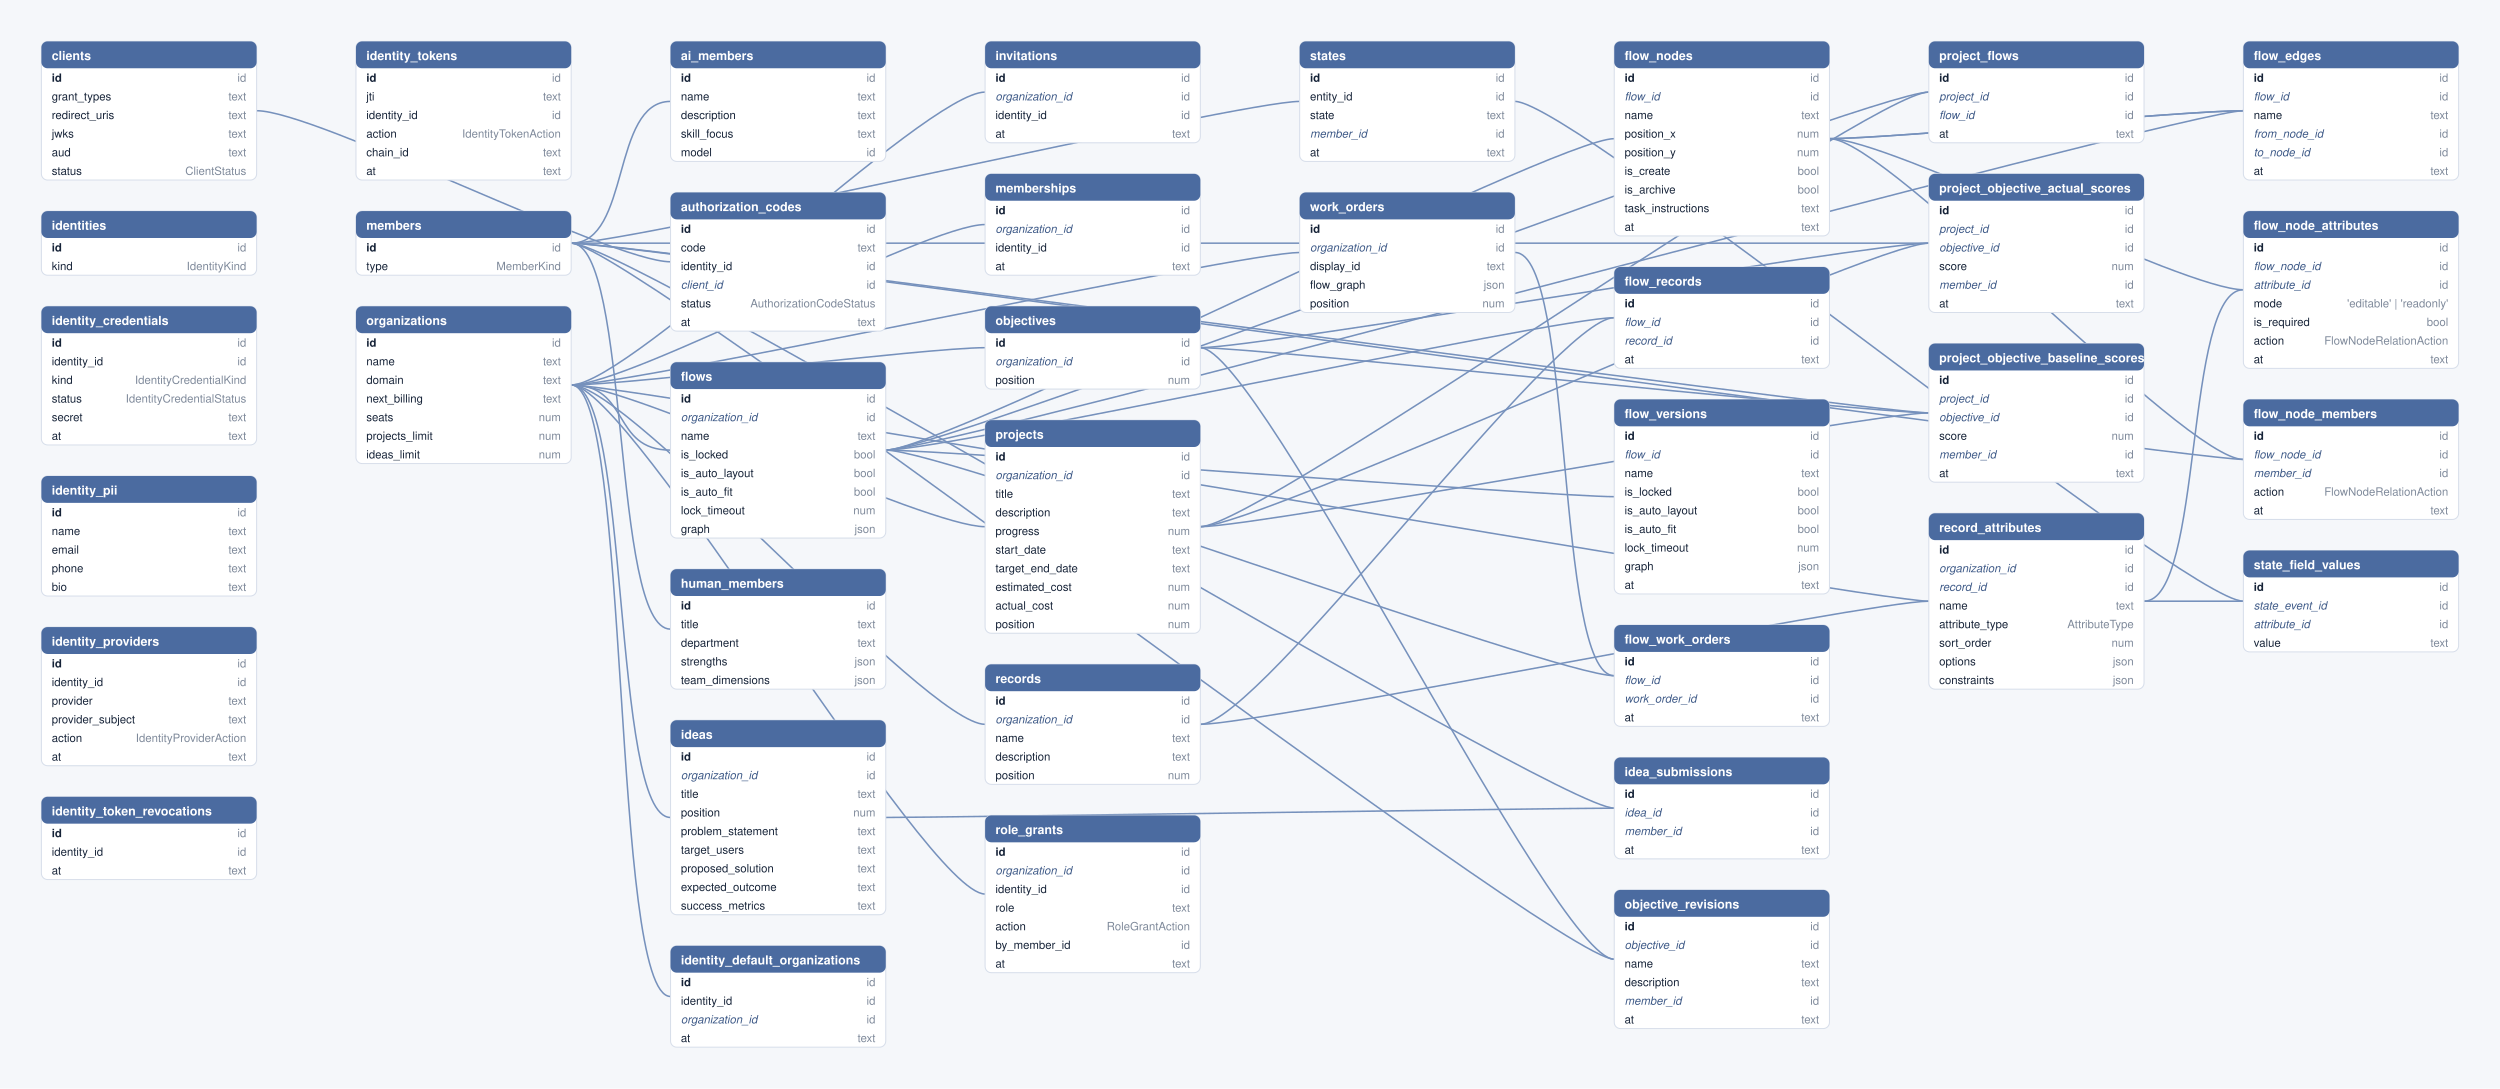
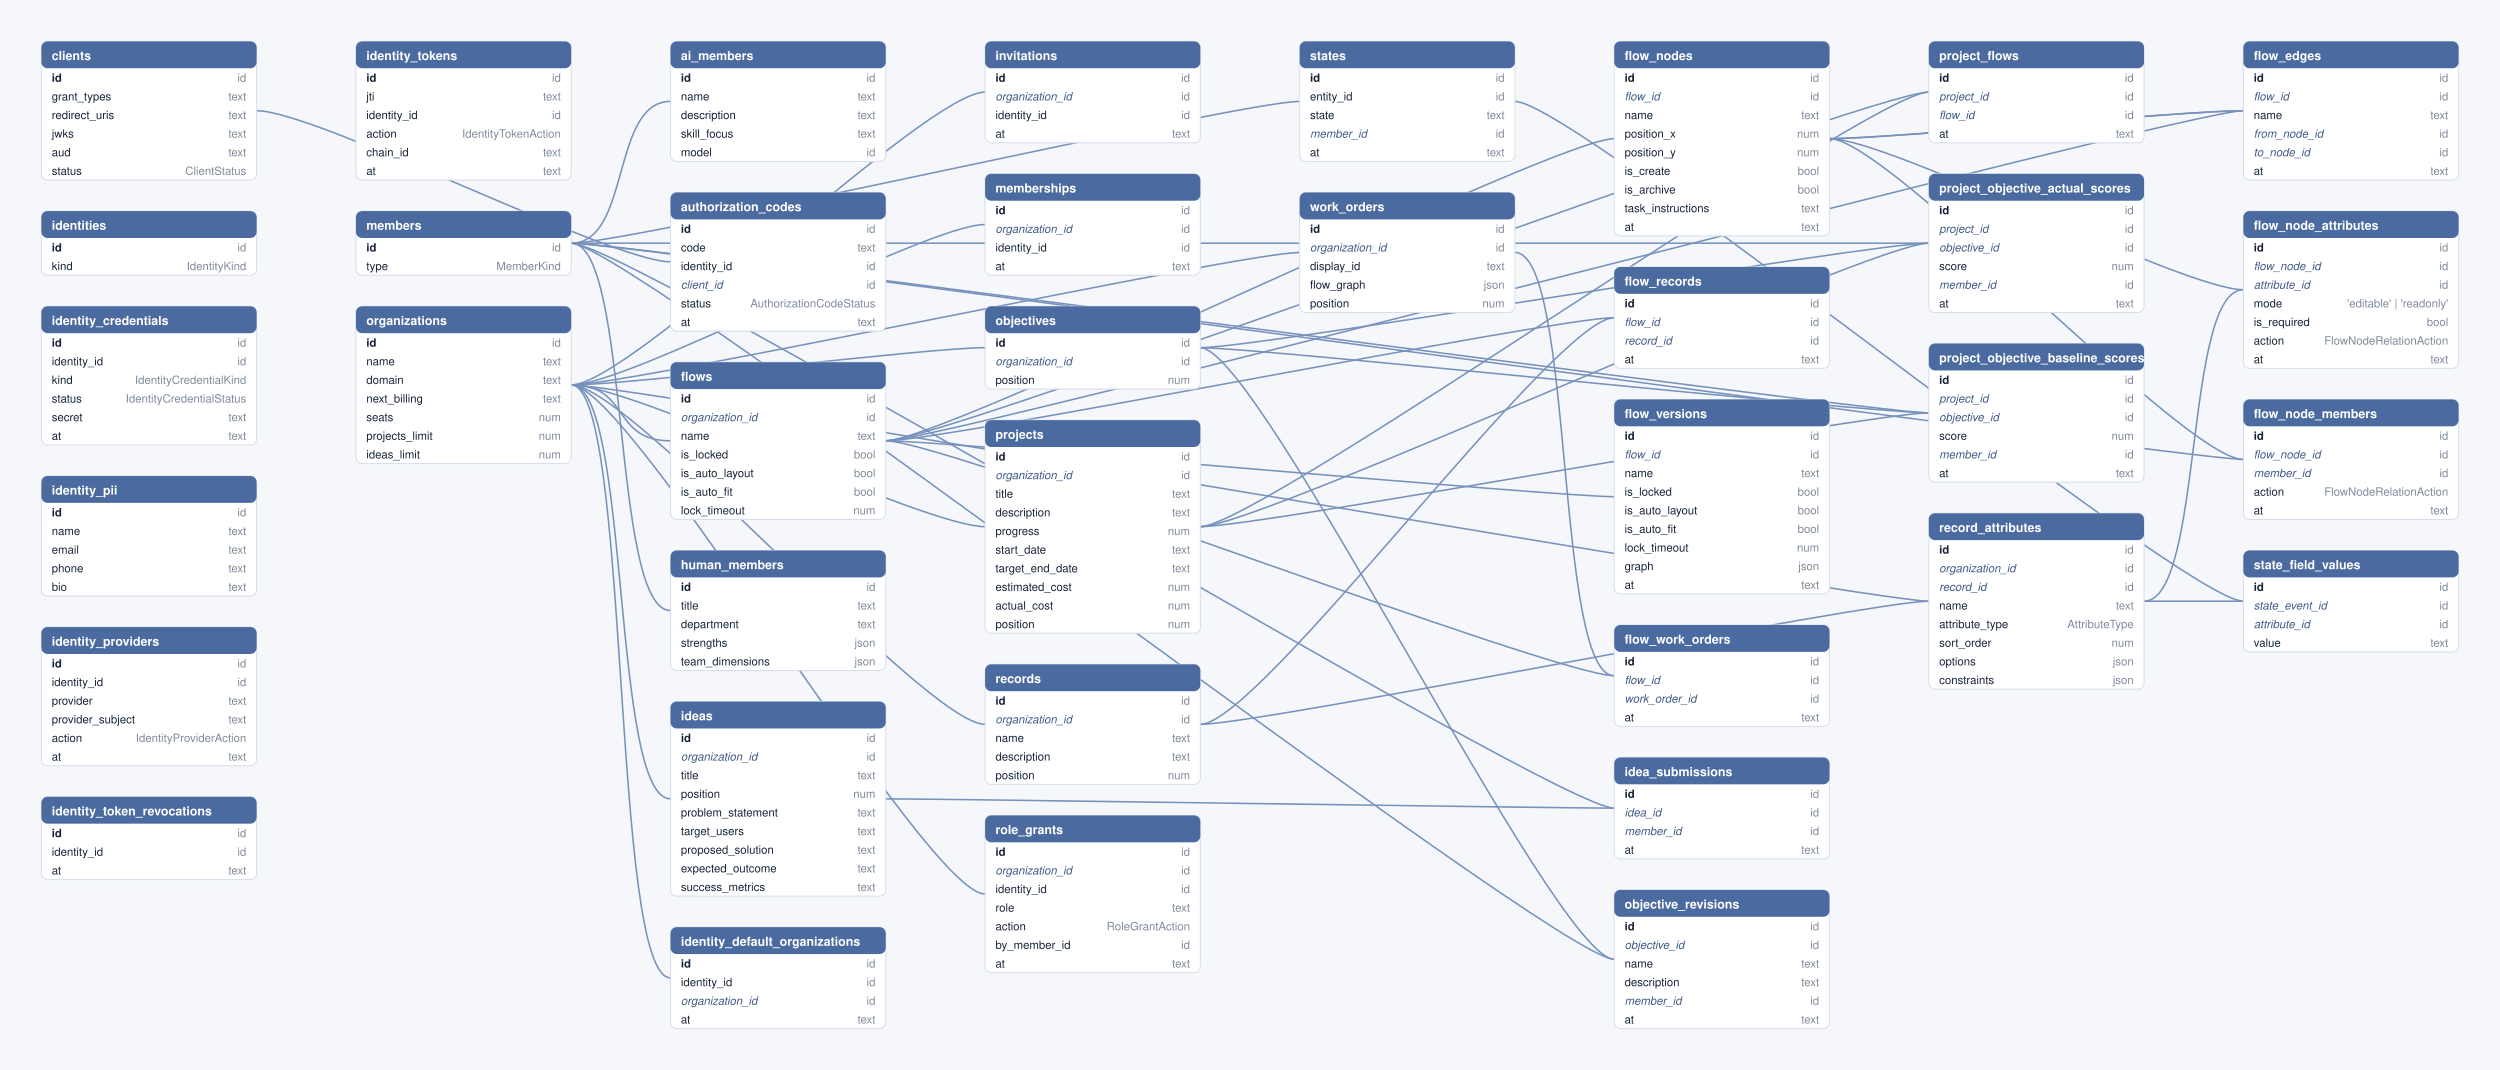
- <svg xmlns="http://www.w3.org/2000/svg" viewBox="0 0 2416 1052" width="2416" height="1052">
+ <svg xmlns="http://www.w3.org/2000/svg" viewBox="0 0 2416 1034" width="2416" height="1034">
  <defs>
    <style>
      text { font-family: ui-sans-serif, system-ui,
        'Segoe UI', Helvetica, Arial, sans-serif; }
      .box { fill: hsl(0 0% 100%);
        stroke: hsl(217 30% 88%); stroke-width: 1; }
      .head { fill: hsl(217 36% 46%); }
      .thead { fill: hsl(0 0% 100%); font-size: 12px;
        font-weight: 700; }
      .col, .pk, .fk, .type { font-size: 11px; }
      .col { fill: hsl(217 45% 15%); }
      .pk { fill: hsl(217 45% 15%); font-weight: 700; }
      .fk { fill: hsl(217 38% 38%);
        font-style: italic; }
      .type { fill: hsl(217 12% 55%);
        text-anchor: end; }
      .edge { fill: none; stroke: hsl(217 34% 60%);
        stroke-width: 1.5; }
    </style>
  </defs>
-   <rect x="0" y="0" width="2416" height="1052" fill="hsl(217 30% 97%)" />
-   <path class="edge" d="M 648 608 C 590.4 608, 609.6 235, 552 235" />
+   <rect x="0" y="0" width="2416" height="1034" fill="hsl(217 30% 97%)" />
+   <path class="edge" d="M 648 590 C 590.4 590, 609.6 235, 552 235" />
  <path class="edge" d="M 648 98 C 590.4 98, 609.6 235, 552 235" />
-   <path class="edge" d="M 648 963 C 590.4 963, 609.6 372, 552 372" />
+   <path class="edge" d="M 648 945 C 590.4 945, 609.6 372, 552 372" />
  <path class="edge" d="M 952 864 C 894.4 864, 609.6 372, 552 372" />
  <path class="edge" d="M 648 253 C 590.4 253, 305.6 107, 248 107" />
-   <path class="edge" d="M 648 790 C 590.4 790, 609.6 372, 552 372" />
+   <path class="edge" d="M 648 772 C 590.4 772, 609.6 372, 552 372" />
  <path class="edge" d="M 952 509 C 894.4 509, 609.6 372, 552 372" />
-   <path class="edge" d="M 648 435 C 590.4 435, 609.6 372, 552 372" />
-   <path class="edge" d="M 1560 480 C 1502.4 480, 913.6 435, 856 435" />
-   <path class="edge" d="M 1560 134 C 1502.4 134, 913.6 435, 856 435" />
-   <path class="edge" d="M 2168 107 C 2110.4 107, 913.6 435, 856 435" />
+   <path class="edge" d="M 648 426 C 590.4 426, 609.6 372, 552 372" />
+   <path class="edge" d="M 1560 480 C 1502.4 480, 913.6 426, 856 426" />
+   <path class="edge" d="M 1560 134 C 1502.4 134, 913.6 426, 856 426" />
+   <path class="edge" d="M 2168 107 C 2110.4 107, 913.6 426, 856 426" />
  <path class="edge" d="M 2168 107 C 2110.4 107, 1825.6 134, 1768 134" />
  <path class="edge" d="M 2168 107 C 2110.4 107, 1825.6 134, 1768 134" />
  <path class="edge" d="M 2168 444 C 2110.4 444, 1825.6 134, 1768 134" />
  <path class="edge" d="M 2168 444 C 2110.4 444, 609.6 235, 552 235" />
  <path class="edge" d="M 2168 280 C 2110.4 280, 1825.6 134, 1768 134" />
  <path class="edge" d="M 2168 280 C 2110.4 280, 2129.6 581, 2072 581" />
  <path class="edge" d="M 1864 89 C 1806.4 89, 1217.6 509, 1160 509" />
-   <path class="edge" d="M 1864 89 C 1806.4 89, 913.6 435, 856 435" />
+   <path class="edge" d="M 1864 89 C 1806.4 89, 913.6 426, 856 426" />
  <path class="edge" d="M 1256 244 C 1198.4 244, 609.6 372, 552 372" />
-   <path class="edge" d="M 1560 653 C 1502.4 653, 913.6 435, 856 435" />
+   <path class="edge" d="M 1560 653 C 1502.4 653, 913.6 426, 856 426" />
  <path class="edge" d="M 1560 653 C 1502.4 653, 1521.6 244, 1464 244" />
  <path class="edge" d="M 2168 581 C 2110.4 581, 1521.6 98, 1464 98" />
  <path class="edge" d="M 2168 581 C 2110.4 581, 2129.6 581, 2072 581" />
  <path class="edge" d="M 952 700 C 894.4 700, 609.6 372, 552 372" />
  <path class="edge" d="M 1864 581 C 1806.4 581, 609.6 372, 552 372" />
  <path class="edge" d="M 1864 581 C 1806.4 581, 1217.6 700, 1160 700" />
-   <path class="edge" d="M 1560 307 C 1502.4 307, 913.6 435, 856 435" />
+   <path class="edge" d="M 1560 307 C 1502.4 307, 913.6 426, 856 426" />
  <path class="edge" d="M 1560 307 C 1502.4 307, 1217.6 700, 1160 700" />
  <path class="edge" d="M 952 217 C 894.4 217, 609.6 372, 552 372" />
  <path class="edge" d="M 952 89 C 894.4 89, 609.6 372, 552 372" />
-   <path class="edge" d="M 1560 781 C 1502.4 781, 913.6 790, 856 790" />
+   <path class="edge" d="M 1560 781 C 1502.4 781, 913.6 772, 856 772" />
  <path class="edge" d="M 1560 781 C 1502.4 781, 609.6 235, 552 235" />
  <path class="edge" d="M 952 336 C 894.4 336, 609.6 372, 552 372" />
  <path class="edge" d="M 1560 927 C 1502.4 927, 1217.6 336, 1160 336" />
  <path class="edge" d="M 1560 927 C 1502.4 927, 609.6 235, 552 235" />
  <path class="edge" d="M 1864 399 C 1806.4 399, 1217.6 509, 1160 509" />
  <path class="edge" d="M 1864 399 C 1806.4 399, 1217.6 336, 1160 336" />
  <path class="edge" d="M 1864 399 C 1806.4 399, 609.6 235, 552 235" />
  <path class="edge" d="M 1864 235 C 1806.4 235, 1217.6 509, 1160 509" />
  <path class="edge" d="M 1864 235 C 1806.4 235, 1217.6 336, 1160 336" />
  <path class="edge" d="M 1864 235 C 1806.4 235, 609.6 235, 552 235" />
  <path class="edge" d="M 1256 98 C 1198.4 98, 609.6 235, 552 235" />
  <g class="table">
    <rect class="box" x="344" y="204" width="208" height="62" rx="6" />
    <rect class="head" x="344" y="204" width="208" height="26" rx="6" />
    <text class="thead" x="354" y="222">members</text>
    <text class="pk" x="354" y="243">id</text>
    <text class="type" x="542" y="243">id</text>
    <text class="col" x="354" y="261">type</text>
    <text class="type" x="542" y="261">MemberKind</text>
  </g>
  <g class="table">
-     <rect class="box" x="648" y="550" width="208" height="116" rx="6" />
-     <rect class="head" x="648" y="550" width="208" height="26" rx="6" />
-     <text class="thead" x="658" y="568">human_members</text>
-     <text class="pk" x="658" y="589">id</text>
-     <text class="type" x="846" y="589">id</text>
-     <text class="col" x="658" y="607">title</text>
+     <rect class="box" x="648" y="532" width="208" height="116" rx="6" />
+     <rect class="head" x="648" y="532" width="208" height="26" rx="6" />
+     <text class="thead" x="658" y="550">human_members</text>
+     <text class="pk" x="658" y="571">id</text>
+     <text class="type" x="846" y="571">id</text>
+     <text class="col" x="658" y="589">title</text>
+     <text class="type" x="846" y="589">text</text>
+     <text class="col" x="658" y="607">department</text>
    <text class="type" x="846" y="607">text</text>
-     <text class="col" x="658" y="625">department</text>
-     <text class="type" x="846" y="625">text</text>
-     <text class="col" x="658" y="643">strengths</text>
+     <text class="col" x="658" y="625">strengths</text>
+     <text class="type" x="846" y="625">json</text>
+     <text class="col" x="658" y="643">team_dimensions</text>
    <text class="type" x="846" y="643">json</text>
-     <text class="col" x="658" y="661">team_dimensions</text>
-     <text class="type" x="846" y="661">json</text>
  </g>
  <g class="table">
    <rect class="box" x="648" y="40" width="208" height="116" rx="6" />
    <rect class="head" x="648" y="40" width="208" height="26" rx="6" />
    <text class="thead" x="658" y="58">ai_members</text>
    <text class="pk" x="658" y="79">id</text>
    <text class="type" x="846" y="79">id</text>
    <text class="col" x="658" y="97">name</text>
    <text class="type" x="846" y="97">text</text>
    <text class="col" x="658" y="115">description</text>
    <text class="type" x="846" y="115">text</text>
    <text class="col" x="658" y="133">skill_focus</text>
    <text class="type" x="846" y="133">text</text>
    <text class="col" x="658" y="151">model</text>
    <text class="type" x="846" y="151">id</text>
  </g>
  <g class="table">
    <rect class="box" x="40" y="204" width="208" height="62" rx="6" />
    <rect class="head" x="40" y="204" width="208" height="26" rx="6" />
    <text class="thead" x="50" y="222">identities</text>
    <text class="pk" x="50" y="243">id</text>
    <text class="type" x="238" y="243">id</text>
    <text class="col" x="50" y="261">kind</text>
    <text class="type" x="238" y="261">IdentityKind</text>
  </g>
  <g class="table">
    <rect class="box" x="40" y="460" width="208" height="116" rx="6" />
    <rect class="head" x="40" y="460" width="208" height="26" rx="6" />
    <text class="thead" x="50" y="478">identity_pii</text>
    <text class="pk" x="50" y="499">id</text>
    <text class="type" x="238" y="499">id</text>
    <text class="col" x="50" y="517">name</text>
    <text class="type" x="238" y="517">text</text>
    <text class="col" x="50" y="535">email</text>
    <text class="type" x="238" y="535">text</text>
    <text class="col" x="50" y="553">phone</text>
    <text class="type" x="238" y="553">text</text>
    <text class="col" x="50" y="571">bio</text>
    <text class="type" x="238" y="571">text</text>
  </g>
  <g class="table">
    <rect class="box" x="40" y="296" width="208" height="134" rx="6" />
    <rect class="head" x="40" y="296" width="208" height="26" rx="6" />
    <text class="thead" x="50" y="314">identity_credentials</text>
    <text class="pk" x="50" y="335">id</text>
    <text class="type" x="238" y="335">id</text>
    <text class="col" x="50" y="353">identity_id</text>
    <text class="type" x="238" y="353">id</text>
    <text class="col" x="50" y="371">kind</text>
    <text class="type" x="238" y="371">IdentityCredentialKind</text>
    <text class="col" x="50" y="389">status</text>
    <text class="type" x="238" y="389">IdentityCredentialStatus</text>
    <text class="col" x="50" y="407">secret</text>
    <text class="type" x="238" y="407">text</text>
    <text class="col" x="50" y="425">at</text>
    <text class="type" x="238" y="425">text</text>
  </g>
  <g class="table">
    <rect class="box" x="40" y="770" width="208" height="80" rx="6" />
    <rect class="head" x="40" y="770" width="208" height="26" rx="6" />
    <text class="thead" x="50" y="788">identity_token_revocations</text>
    <text class="pk" x="50" y="809">id</text>
    <text class="type" x="238" y="809">id</text>
    <text class="col" x="50" y="827">identity_id</text>
    <text class="type" x="238" y="827">id</text>
    <text class="col" x="50" y="845">at</text>
    <text class="type" x="238" y="845">text</text>
  </g>
  <g class="table">
-     <rect class="box" x="648" y="914" width="208" height="98" rx="6" />
-     <rect class="head" x="648" y="914" width="208" height="26" rx="6" />
-     <text class="thead" x="658" y="932">identity_default_organizations</text>
-     <text class="pk" x="658" y="953">id</text>
+     <rect class="box" x="648" y="896" width="208" height="98" rx="6" />
+     <rect class="head" x="648" y="896" width="208" height="26" rx="6" />
+     <text class="thead" x="658" y="914">identity_default_organizations</text>
+     <text class="pk" x="658" y="935">id</text>
+     <text class="type" x="846" y="935">id</text>
+     <text class="col" x="658" y="953">identity_id</text>
    <text class="type" x="846" y="953">id</text>
-     <text class="col" x="658" y="971">identity_id</text>
+     <text class="fk" x="658" y="971">organization_id</text>
    <text class="type" x="846" y="971">id</text>
-     <text class="fk" x="658" y="989">organization_id</text>
-     <text class="type" x="846" y="989">id</text>
-     <text class="col" x="658" y="1007">at</text>
-     <text class="type" x="846" y="1007">text</text>
+     <text class="col" x="658" y="989">at</text>
+     <text class="type" x="846" y="989">text</text>
  </g>
  <g class="table">
    <rect class="box" x="952" y="788" width="208" height="152" rx="6" />
    <rect class="head" x="952" y="788" width="208" height="26" rx="6" />
    <text class="thead" x="962" y="806">role_grants</text>
    <text class="pk" x="962" y="827">id</text>
    <text class="type" x="1150" y="827">id</text>
    <text class="fk" x="962" y="845">organization_id</text>
    <text class="type" x="1150" y="845">id</text>
    <text class="col" x="962" y="863">identity_id</text>
    <text class="type" x="1150" y="863">id</text>
    <text class="col" x="962" y="881">role</text>
    <text class="type" x="1150" y="881">text</text>
    <text class="col" x="962" y="899">action</text>
    <text class="type" x="1150" y="899">RoleGrantAction</text>
    <text class="col" x="962" y="917">by_member_id</text>
    <text class="type" x="1150" y="917">id</text>
    <text class="col" x="962" y="935">at</text>
    <text class="type" x="1150" y="935">text</text>
  </g>
  <g class="table">
    <rect class="box" x="344" y="40" width="208" height="134" rx="6" />
    <rect class="head" x="344" y="40" width="208" height="26" rx="6" />
    <text class="thead" x="354" y="58">identity_tokens</text>
    <text class="pk" x="354" y="79">id</text>
    <text class="type" x="542" y="79">id</text>
    <text class="col" x="354" y="97">jti</text>
    <text class="type" x="542" y="97">text</text>
    <text class="col" x="354" y="115">identity_id</text>
    <text class="type" x="542" y="115">id</text>
    <text class="col" x="354" y="133">action</text>
    <text class="type" x="542" y="133">IdentityTokenAction</text>
    <text class="col" x="354" y="151">chain_id</text>
    <text class="type" x="542" y="151">text</text>
    <text class="col" x="354" y="169">at</text>
    <text class="type" x="542" y="169">text</text>
  </g>
  <g class="table">
    <rect class="box" x="40" y="40" width="208" height="134" rx="6" />
    <rect class="head" x="40" y="40" width="208" height="26" rx="6" />
    <text class="thead" x="50" y="58">clients</text>
    <text class="pk" x="50" y="79">id</text>
    <text class="type" x="238" y="79">id</text>
    <text class="col" x="50" y="97">grant_types</text>
    <text class="type" x="238" y="97">text</text>
    <text class="col" x="50" y="115">redirect_uris</text>
    <text class="type" x="238" y="115">text</text>
    <text class="col" x="50" y="133">jwks</text>
    <text class="type" x="238" y="133">text</text>
    <text class="col" x="50" y="151">aud</text>
    <text class="type" x="238" y="151">text</text>
    <text class="col" x="50" y="169">status</text>
    <text class="type" x="238" y="169">ClientStatus</text>
  </g>
  <g class="table">
    <rect class="box" x="40" y="606" width="208" height="134" rx="6" />
    <rect class="head" x="40" y="606" width="208" height="26" rx="6" />
    <text class="thead" x="50" y="624">identity_providers</text>
    <text class="pk" x="50" y="645">id</text>
    <text class="type" x="238" y="645">id</text>
    <text class="col" x="50" y="663">identity_id</text>
    <text class="type" x="238" y="663">id</text>
    <text class="col" x="50" y="681">provider</text>
    <text class="type" x="238" y="681">text</text>
    <text class="col" x="50" y="699">provider_subject</text>
    <text class="type" x="238" y="699">text</text>
    <text class="col" x="50" y="717">action</text>
    <text class="type" x="238" y="717">IdentityProviderAction</text>
    <text class="col" x="50" y="735">at</text>
    <text class="type" x="238" y="735">text</text>
  </g>
  <g class="table">
    <rect class="box" x="648" y="186" width="208" height="134" rx="6" />
    <rect class="head" x="648" y="186" width="208" height="26" rx="6" />
    <text class="thead" x="658" y="204">authorization_codes</text>
    <text class="pk" x="658" y="225">id</text>
    <text class="type" x="846" y="225">id</text>
    <text class="col" x="658" y="243">code</text>
    <text class="type" x="846" y="243">text</text>
    <text class="col" x="658" y="261">identity_id</text>
    <text class="type" x="846" y="261">id</text>
    <text class="fk" x="658" y="279">client_id</text>
    <text class="type" x="846" y="279">id</text>
    <text class="col" x="658" y="297">status</text>
    <text class="type" x="846" y="297">AuthorizationCodeStatus</text>
    <text class="col" x="658" y="315">at</text>
    <text class="type" x="846" y="315">text</text>
  </g>
  <g class="table">
-     <rect class="box" x="648" y="696" width="208" height="188" rx="6" />
-     <rect class="head" x="648" y="696" width="208" height="26" rx="6" />
-     <text class="thead" x="658" y="714">ideas</text>
-     <text class="pk" x="658" y="735">id</text>
+     <rect class="box" x="648" y="678" width="208" height="188" rx="6" />
+     <rect class="head" x="648" y="678" width="208" height="26" rx="6" />
+     <text class="thead" x="658" y="696">ideas</text>
+     <text class="pk" x="658" y="717">id</text>
+     <text class="type" x="846" y="717">id</text>
+     <text class="fk" x="658" y="735">organization_id</text>
    <text class="type" x="846" y="735">id</text>
-     <text class="fk" x="658" y="753">organization_id</text>
-     <text class="type" x="846" y="753">id</text>
-     <text class="col" x="658" y="771">title</text>
-     <text class="type" x="846" y="771">text</text>
-     <text class="col" x="658" y="789">position</text>
-     <text class="type" x="846" y="789">num</text>
-     <text class="col" x="658" y="807">problem_statement</text>
+     <text class="col" x="658" y="753">title</text>
+     <text class="type" x="846" y="753">text</text>
+     <text class="col" x="658" y="771">position</text>
+     <text class="type" x="846" y="771">num</text>
+     <text class="col" x="658" y="789">problem_statement</text>
+     <text class="type" x="846" y="789">text</text>
+     <text class="col" x="658" y="807">target_users</text>
    <text class="type" x="846" y="807">text</text>
-     <text class="col" x="658" y="825">target_users</text>
+     <text class="col" x="658" y="825">proposed_solution</text>
    <text class="type" x="846" y="825">text</text>
-     <text class="col" x="658" y="843">proposed_solution</text>
+     <text class="col" x="658" y="843">expected_outcome</text>
    <text class="type" x="846" y="843">text</text>
-     <text class="col" x="658" y="861">expected_outcome</text>
+     <text class="col" x="658" y="861">success_metrics</text>
    <text class="type" x="846" y="861">text</text>
-     <text class="col" x="658" y="879">success_metrics</text>
-     <text class="type" x="846" y="879">text</text>
  </g>
  <g class="table">
    <rect class="box" x="952" y="406" width="208" height="206" rx="6" />
    <rect class="head" x="952" y="406" width="208" height="26" rx="6" />
    <text class="thead" x="962" y="424">projects</text>
    <text class="pk" x="962" y="445">id</text>
    <text class="type" x="1150" y="445">id</text>
    <text class="fk" x="962" y="463">organization_id</text>
    <text class="type" x="1150" y="463">id</text>
    <text class="col" x="962" y="481">title</text>
    <text class="type" x="1150" y="481">text</text>
    <text class="col" x="962" y="499">description</text>
    <text class="type" x="1150" y="499">text</text>
    <text class="col" x="962" y="517">progress</text>
    <text class="type" x="1150" y="517">num</text>
    <text class="col" x="962" y="535">start_date</text>
    <text class="type" x="1150" y="535">text</text>
    <text class="col" x="962" y="553">target_end_date</text>
    <text class="type" x="1150" y="553">text</text>
    <text class="col" x="962" y="571">estimated_cost</text>
    <text class="type" x="1150" y="571">num</text>
    <text class="col" x="962" y="589">actual_cost</text>
    <text class="type" x="1150" y="589">num</text>
    <text class="col" x="962" y="607">position</text>
    <text class="type" x="1150" y="607">num</text>
  </g>
  <g class="table">
-     <rect class="box" x="648" y="350" width="208" height="170" rx="6" />
+     <rect class="box" x="648" y="350" width="208" height="152" rx="6" />
    <rect class="head" x="648" y="350" width="208" height="26" rx="6" />
    <text class="thead" x="658" y="368">flows</text>
    <text class="pk" x="658" y="389">id</text>
    <text class="type" x="846" y="389">id</text>
    <text class="fk" x="658" y="407">organization_id</text>
    <text class="type" x="846" y="407">id</text>
    <text class="col" x="658" y="425">name</text>
    <text class="type" x="846" y="425">text</text>
    <text class="col" x="658" y="443">is_locked</text>
    <text class="type" x="846" y="443">bool</text>
    <text class="col" x="658" y="461">is_auto_layout</text>
    <text class="type" x="846" y="461">bool</text>
    <text class="col" x="658" y="479">is_auto_fit</text>
    <text class="type" x="846" y="479">bool</text>
    <text class="col" x="658" y="497">lock_timeout</text>
    <text class="type" x="846" y="497">num</text>
-     <text class="col" x="658" y="515">graph</text>
-     <text class="type" x="846" y="515">json</text>
  </g>
  <g class="table">
    <rect class="box" x="1560" y="386" width="208" height="188" rx="6" />
    <rect class="head" x="1560" y="386" width="208" height="26" rx="6" />
    <text class="thead" x="1570" y="404">flow_versions</text>
    <text class="pk" x="1570" y="425">id</text>
    <text class="type" x="1758" y="425">id</text>
    <text class="fk" x="1570" y="443">flow_id</text>
    <text class="type" x="1758" y="443">id</text>
    <text class="col" x="1570" y="461">name</text>
    <text class="type" x="1758" y="461">text</text>
    <text class="col" x="1570" y="479">is_locked</text>
    <text class="type" x="1758" y="479">bool</text>
    <text class="col" x="1570" y="497">is_auto_layout</text>
    <text class="type" x="1758" y="497">bool</text>
    <text class="col" x="1570" y="515">is_auto_fit</text>
    <text class="type" x="1758" y="515">bool</text>
    <text class="col" x="1570" y="533">lock_timeout</text>
    <text class="type" x="1758" y="533">num</text>
    <text class="col" x="1570" y="551">graph</text>
    <text class="type" x="1758" y="551">json</text>
    <text class="col" x="1570" y="569">at</text>
    <text class="type" x="1758" y="569">text</text>
  </g>
  <g class="table">
    <rect class="box" x="1560" y="40" width="208" height="188" rx="6" />
    <rect class="head" x="1560" y="40" width="208" height="26" rx="6" />
    <text class="thead" x="1570" y="58">flow_nodes</text>
    <text class="pk" x="1570" y="79">id</text>
    <text class="type" x="1758" y="79">id</text>
    <text class="fk" x="1570" y="97">flow_id</text>
    <text class="type" x="1758" y="97">id</text>
    <text class="col" x="1570" y="115">name</text>
    <text class="type" x="1758" y="115">text</text>
    <text class="col" x="1570" y="133">position_x</text>
    <text class="type" x="1758" y="133">num</text>
    <text class="col" x="1570" y="151">position_y</text>
    <text class="type" x="1758" y="151">num</text>
    <text class="col" x="1570" y="169">is_create</text>
    <text class="type" x="1758" y="169">bool</text>
    <text class="col" x="1570" y="187">is_archive</text>
    <text class="type" x="1758" y="187">bool</text>
    <text class="col" x="1570" y="205">task_instructions</text>
    <text class="type" x="1758" y="205">text</text>
    <text class="col" x="1570" y="223">at</text>
    <text class="type" x="1758" y="223">text</text>
  </g>
  <g class="table">
    <rect class="box" x="2168" y="40" width="208" height="134" rx="6" />
    <rect class="head" x="2168" y="40" width="208" height="26" rx="6" />
    <text class="thead" x="2178" y="58">flow_edges</text>
    <text class="pk" x="2178" y="79">id</text>
    <text class="type" x="2366" y="79">id</text>
    <text class="fk" x="2178" y="97">flow_id</text>
    <text class="type" x="2366" y="97">id</text>
    <text class="col" x="2178" y="115">name</text>
    <text class="type" x="2366" y="115">text</text>
    <text class="fk" x="2178" y="133">from_node_id</text>
    <text class="type" x="2366" y="133">id</text>
    <text class="fk" x="2178" y="151">to_node_id</text>
    <text class="type" x="2366" y="151">id</text>
    <text class="col" x="2178" y="169">at</text>
    <text class="type" x="2366" y="169">text</text>
  </g>
  <g class="table">
    <rect class="box" x="2168" y="386" width="208" height="116" rx="6" />
    <rect class="head" x="2168" y="386" width="208" height="26" rx="6" />
    <text class="thead" x="2178" y="404">flow_node_members</text>
    <text class="pk" x="2178" y="425">id</text>
    <text class="type" x="2366" y="425">id</text>
    <text class="fk" x="2178" y="443">flow_node_id</text>
    <text class="type" x="2366" y="443">id</text>
    <text class="fk" x="2178" y="461">member_id</text>
    <text class="type" x="2366" y="461">id</text>
    <text class="col" x="2178" y="479">action</text>
    <text class="type" x="2366" y="479">FlowNodeRelationAction</text>
    <text class="col" x="2178" y="497">at</text>
    <text class="type" x="2366" y="497">text</text>
  </g>
  <g class="table">
    <rect class="box" x="2168" y="204" width="208" height="152" rx="6" />
    <rect class="head" x="2168" y="204" width="208" height="26" rx="6" />
    <text class="thead" x="2178" y="222">flow_node_attributes</text>
    <text class="pk" x="2178" y="243">id</text>
    <text class="type" x="2366" y="243">id</text>
    <text class="fk" x="2178" y="261">flow_node_id</text>
    <text class="type" x="2366" y="261">id</text>
    <text class="fk" x="2178" y="279">attribute_id</text>
    <text class="type" x="2366" y="279">id</text>
    <text class="col" x="2178" y="297">mode</text>
    <text class="type" x="2366" y="297">'editable' | 'readonly'</text>
    <text class="col" x="2178" y="315">is_required</text>
    <text class="type" x="2366" y="315">bool</text>
    <text class="col" x="2178" y="333">action</text>
    <text class="type" x="2366" y="333">FlowNodeRelationAction</text>
    <text class="col" x="2178" y="351">at</text>
    <text class="type" x="2366" y="351">text</text>
  </g>
  <g class="table">
    <rect class="box" x="1864" y="40" width="208" height="98" rx="6" />
    <rect class="head" x="1864" y="40" width="208" height="26" rx="6" />
    <text class="thead" x="1874" y="58">project_flows</text>
    <text class="pk" x="1874" y="79">id</text>
    <text class="type" x="2062" y="79">id</text>
    <text class="fk" x="1874" y="97">project_id</text>
    <text class="type" x="2062" y="97">id</text>
    <text class="fk" x="1874" y="115">flow_id</text>
    <text class="type" x="2062" y="115">id</text>
    <text class="col" x="1874" y="133">at</text>
    <text class="type" x="2062" y="133">text</text>
  </g>
  <g class="table">
    <rect class="box" x="1256" y="186" width="208" height="116" rx="6" />
    <rect class="head" x="1256" y="186" width="208" height="26" rx="6" />
    <text class="thead" x="1266" y="204">work_orders</text>
    <text class="pk" x="1266" y="225">id</text>
    <text class="type" x="1454" y="225">id</text>
    <text class="fk" x="1266" y="243">organization_id</text>
    <text class="type" x="1454" y="243">id</text>
    <text class="col" x="1266" y="261">display_id</text>
    <text class="type" x="1454" y="261">text</text>
    <text class="col" x="1266" y="279">flow_graph</text>
    <text class="type" x="1454" y="279">json</text>
    <text class="col" x="1266" y="297">position</text>
    <text class="type" x="1454" y="297">num</text>
  </g>
  <g class="table">
    <rect class="box" x="1560" y="604" width="208" height="98" rx="6" />
    <rect class="head" x="1560" y="604" width="208" height="26" rx="6" />
    <text class="thead" x="1570" y="622">flow_work_orders</text>
    <text class="pk" x="1570" y="643">id</text>
    <text class="type" x="1758" y="643">id</text>
    <text class="fk" x="1570" y="661">flow_id</text>
    <text class="type" x="1758" y="661">id</text>
    <text class="fk" x="1570" y="679">work_order_id</text>
    <text class="type" x="1758" y="679">id</text>
    <text class="col" x="1570" y="697">at</text>
    <text class="type" x="1758" y="697">text</text>
  </g>
  <g class="table">
    <rect class="box" x="2168" y="532" width="208" height="98" rx="6" />
    <rect class="head" x="2168" y="532" width="208" height="26" rx="6" />
    <text class="thead" x="2178" y="550">state_field_values</text>
    <text class="pk" x="2178" y="571">id</text>
    <text class="type" x="2366" y="571">id</text>
    <text class="fk" x="2178" y="589">state_event_id</text>
    <text class="type" x="2366" y="589">id</text>
    <text class="fk" x="2178" y="607">attribute_id</text>
    <text class="type" x="2366" y="607">id</text>
    <text class="col" x="2178" y="625">value</text>
    <text class="type" x="2366" y="625">text</text>
  </g>
  <g class="table">
    <rect class="box" x="952" y="642" width="208" height="116" rx="6" />
    <rect class="head" x="952" y="642" width="208" height="26" rx="6" />
    <text class="thead" x="962" y="660">records</text>
    <text class="pk" x="962" y="681">id</text>
    <text class="type" x="1150" y="681">id</text>
    <text class="fk" x="962" y="699">organization_id</text>
    <text class="type" x="1150" y="699">id</text>
    <text class="col" x="962" y="717">name</text>
    <text class="type" x="1150" y="717">text</text>
    <text class="col" x="962" y="735">description</text>
    <text class="type" x="1150" y="735">text</text>
    <text class="col" x="962" y="753">position</text>
    <text class="type" x="1150" y="753">num</text>
  </g>
  <g class="table">
    <rect class="box" x="1864" y="496" width="208" height="170" rx="6" />
    <rect class="head" x="1864" y="496" width="208" height="26" rx="6" />
    <text class="thead" x="1874" y="514">record_attributes</text>
    <text class="pk" x="1874" y="535">id</text>
    <text class="type" x="2062" y="535">id</text>
    <text class="fk" x="1874" y="553">organization_id</text>
    <text class="type" x="2062" y="553">id</text>
    <text class="fk" x="1874" y="571">record_id</text>
    <text class="type" x="2062" y="571">id</text>
    <text class="col" x="1874" y="589">name</text>
    <text class="type" x="2062" y="589">text</text>
    <text class="col" x="1874" y="607">attribute_type</text>
    <text class="type" x="2062" y="607">AttributeType</text>
    <text class="col" x="1874" y="625">sort_order</text>
    <text class="type" x="2062" y="625">num</text>
    <text class="col" x="1874" y="643">options</text>
    <text class="type" x="2062" y="643">json</text>
    <text class="col" x="1874" y="661">constraints</text>
    <text class="type" x="2062" y="661">json</text>
  </g>
  <g class="table">
    <rect class="box" x="1560" y="258" width="208" height="98" rx="6" />
    <rect class="head" x="1560" y="258" width="208" height="26" rx="6" />
    <text class="thead" x="1570" y="276">flow_records</text>
    <text class="pk" x="1570" y="297">id</text>
    <text class="type" x="1758" y="297">id</text>
    <text class="fk" x="1570" y="315">flow_id</text>
    <text class="type" x="1758" y="315">id</text>
    <text class="fk" x="1570" y="333">record_id</text>
    <text class="type" x="1758" y="333">id</text>
    <text class="col" x="1570" y="351">at</text>
    <text class="type" x="1758" y="351">text</text>
  </g>
  <g class="table">
    <rect class="box" x="344" y="296" width="208" height="152" rx="6" />
    <rect class="head" x="344" y="296" width="208" height="26" rx="6" />
    <text class="thead" x="354" y="314">organizations</text>
    <text class="pk" x="354" y="335">id</text>
    <text class="type" x="542" y="335">id</text>
    <text class="col" x="354" y="353">name</text>
    <text class="type" x="542" y="353">text</text>
    <text class="col" x="354" y="371">domain</text>
    <text class="type" x="542" y="371">text</text>
    <text class="col" x="354" y="389">next_billing</text>
    <text class="type" x="542" y="389">text</text>
    <text class="col" x="354" y="407">seats</text>
    <text class="type" x="542" y="407">num</text>
    <text class="col" x="354" y="425">projects_limit</text>
    <text class="type" x="542" y="425">num</text>
    <text class="col" x="354" y="443">ideas_limit</text>
    <text class="type" x="542" y="443">num</text>
  </g>
  <g class="table">
    <rect class="box" x="952" y="168" width="208" height="98" rx="6" />
    <rect class="head" x="952" y="168" width="208" height="26" rx="6" />
    <text class="thead" x="962" y="186">memberships</text>
    <text class="pk" x="962" y="207">id</text>
    <text class="type" x="1150" y="207">id</text>
    <text class="fk" x="962" y="225">organization_id</text>
    <text class="type" x="1150" y="225">id</text>
    <text class="col" x="962" y="243">identity_id</text>
    <text class="type" x="1150" y="243">id</text>
    <text class="col" x="962" y="261">at</text>
    <text class="type" x="1150" y="261">text</text>
  </g>
  <g class="table">
    <rect class="box" x="952" y="40" width="208" height="98" rx="6" />
    <rect class="head" x="952" y="40" width="208" height="26" rx="6" />
    <text class="thead" x="962" y="58">invitations</text>
    <text class="pk" x="962" y="79">id</text>
    <text class="type" x="1150" y="79">id</text>
    <text class="fk" x="962" y="97">organization_id</text>
    <text class="type" x="1150" y="97">id</text>
    <text class="col" x="962" y="115">identity_id</text>
    <text class="type" x="1150" y="115">id</text>
    <text class="col" x="962" y="133">at</text>
    <text class="type" x="1150" y="133">text</text>
  </g>
  <g class="table">
    <rect class="box" x="1560" y="732" width="208" height="98" rx="6" />
    <rect class="head" x="1560" y="732" width="208" height="26" rx="6" />
    <text class="thead" x="1570" y="750">idea_submissions</text>
    <text class="pk" x="1570" y="771">id</text>
    <text class="type" x="1758" y="771">id</text>
    <text class="fk" x="1570" y="789">idea_id</text>
    <text class="type" x="1758" y="789">id</text>
    <text class="fk" x="1570" y="807">member_id</text>
    <text class="type" x="1758" y="807">id</text>
    <text class="col" x="1570" y="825">at</text>
    <text class="type" x="1758" y="825">text</text>
  </g>
  <g class="table">
    <rect class="box" x="952" y="296" width="208" height="80" rx="6" />
    <rect class="head" x="952" y="296" width="208" height="26" rx="6" />
    <text class="thead" x="962" y="314">objectives</text>
    <text class="pk" x="962" y="335">id</text>
    <text class="type" x="1150" y="335">id</text>
    <text class="fk" x="962" y="353">organization_id</text>
    <text class="type" x="1150" y="353">id</text>
    <text class="col" x="962" y="371">position</text>
    <text class="type" x="1150" y="371">num</text>
  </g>
  <g class="table">
    <rect class="box" x="1560" y="860" width="208" height="134" rx="6" />
    <rect class="head" x="1560" y="860" width="208" height="26" rx="6" />
    <text class="thead" x="1570" y="878">objective_revisions</text>
    <text class="pk" x="1570" y="899">id</text>
    <text class="type" x="1758" y="899">id</text>
    <text class="fk" x="1570" y="917">objective_id</text>
    <text class="type" x="1758" y="917">id</text>
    <text class="col" x="1570" y="935">name</text>
    <text class="type" x="1758" y="935">text</text>
    <text class="col" x="1570" y="953">description</text>
    <text class="type" x="1758" y="953">text</text>
    <text class="fk" x="1570" y="971">member_id</text>
    <text class="type" x="1758" y="971">id</text>
    <text class="col" x="1570" y="989">at</text>
    <text class="type" x="1758" y="989">text</text>
  </g>
  <g class="table">
    <rect class="box" x="1864" y="332" width="208" height="134" rx="6" />
    <rect class="head" x="1864" y="332" width="208" height="26" rx="6" />
    <text class="thead" x="1874" y="350">project_objective_baseline_scores</text>
    <text class="pk" x="1874" y="371">id</text>
    <text class="type" x="2062" y="371">id</text>
    <text class="fk" x="1874" y="389">project_id</text>
    <text class="type" x="2062" y="389">id</text>
    <text class="fk" x="1874" y="407">objective_id</text>
    <text class="type" x="2062" y="407">id</text>
    <text class="col" x="1874" y="425">score</text>
    <text class="type" x="2062" y="425">num</text>
    <text class="fk" x="1874" y="443">member_id</text>
    <text class="type" x="2062" y="443">id</text>
    <text class="col" x="1874" y="461">at</text>
    <text class="type" x="2062" y="461">text</text>
  </g>
  <g class="table">
    <rect class="box" x="1864" y="168" width="208" height="134" rx="6" />
    <rect class="head" x="1864" y="168" width="208" height="26" rx="6" />
    <text class="thead" x="1874" y="186">project_objective_actual_scores</text>
    <text class="pk" x="1874" y="207">id</text>
    <text class="type" x="2062" y="207">id</text>
    <text class="fk" x="1874" y="225">project_id</text>
    <text class="type" x="2062" y="225">id</text>
    <text class="fk" x="1874" y="243">objective_id</text>
    <text class="type" x="2062" y="243">id</text>
    <text class="col" x="1874" y="261">score</text>
    <text class="type" x="2062" y="261">num</text>
    <text class="fk" x="1874" y="279">member_id</text>
    <text class="type" x="2062" y="279">id</text>
    <text class="col" x="1874" y="297">at</text>
    <text class="type" x="2062" y="297">text</text>
  </g>
  <g class="table">
    <rect class="box" x="1256" y="40" width="208" height="116" rx="6" />
    <rect class="head" x="1256" y="40" width="208" height="26" rx="6" />
    <text class="thead" x="1266" y="58">states</text>
    <text class="pk" x="1266" y="79">id</text>
    <text class="type" x="1454" y="79">id</text>
    <text class="col" x="1266" y="97">entity_id</text>
    <text class="type" x="1454" y="97">id</text>
    <text class="col" x="1266" y="115">state</text>
    <text class="type" x="1454" y="115">text</text>
    <text class="fk" x="1266" y="133">member_id</text>
    <text class="type" x="1454" y="133">id</text>
    <text class="col" x="1266" y="151">at</text>
    <text class="type" x="1454" y="151">text</text>
  </g>
</svg>
